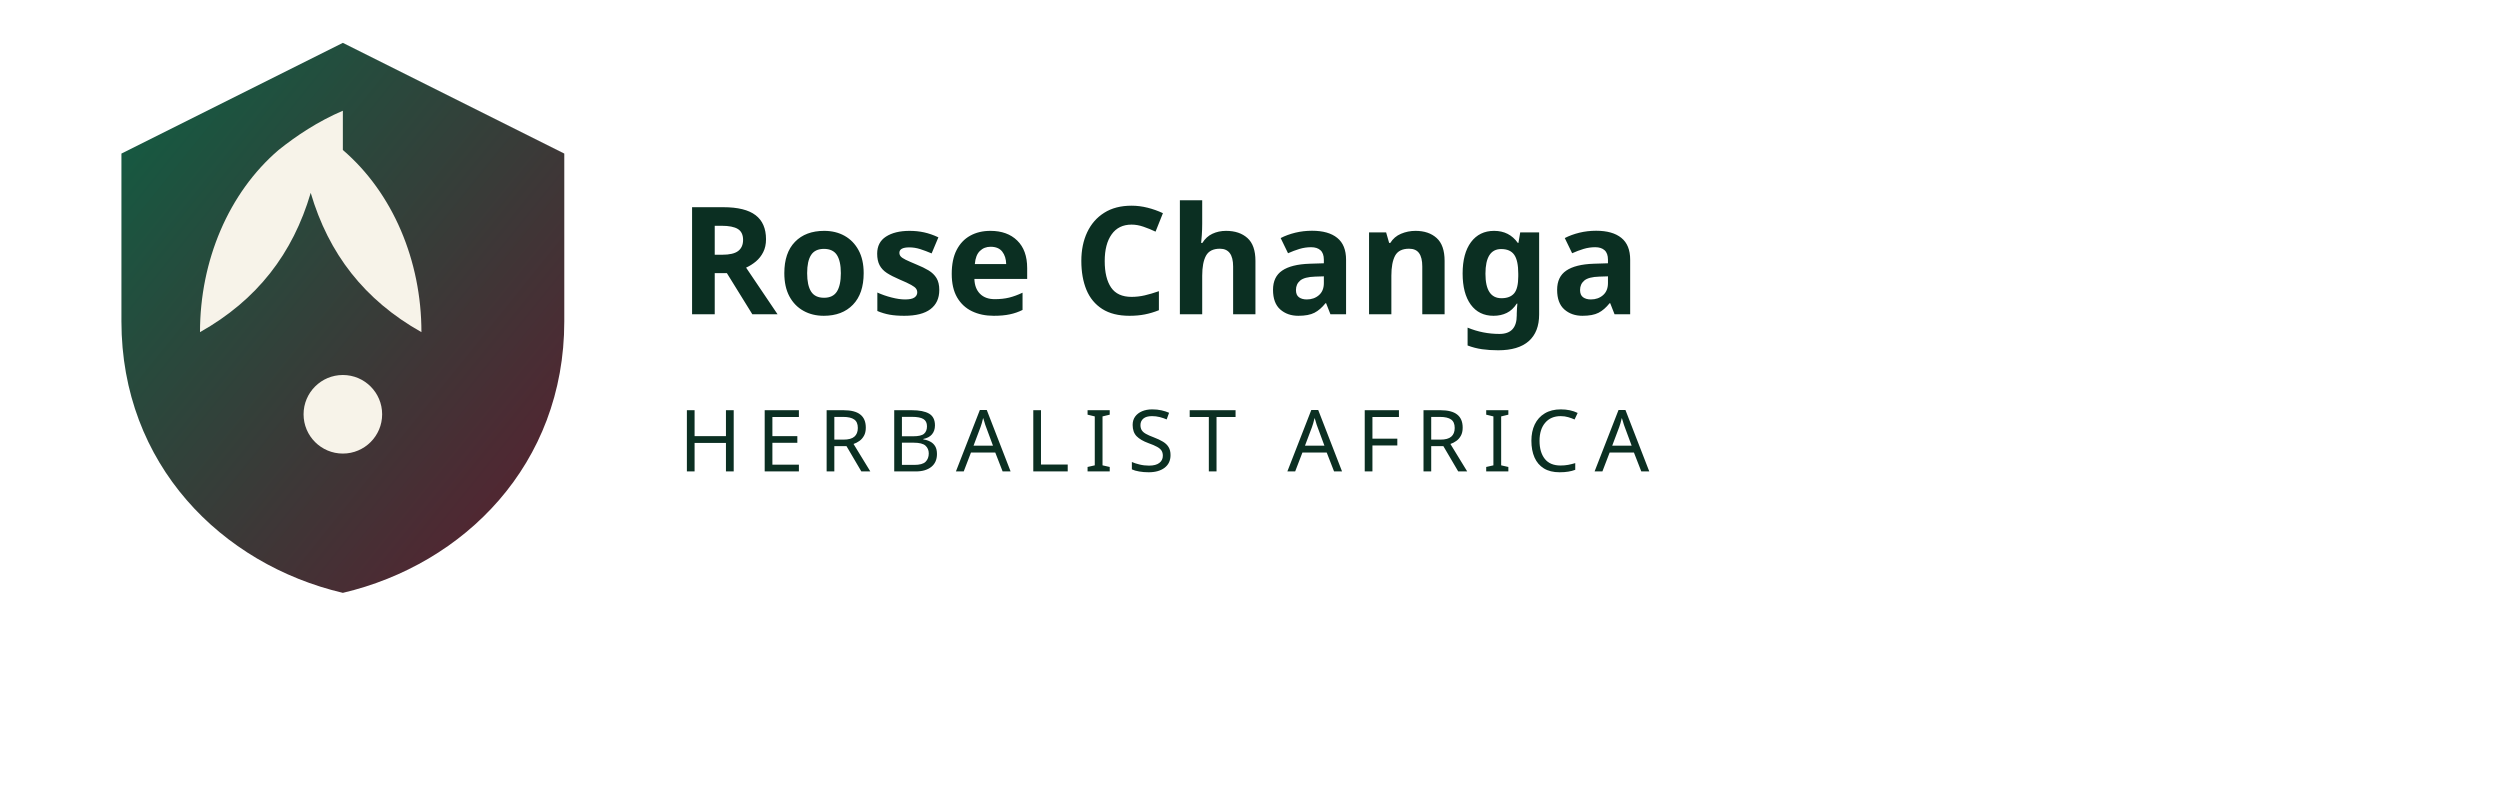
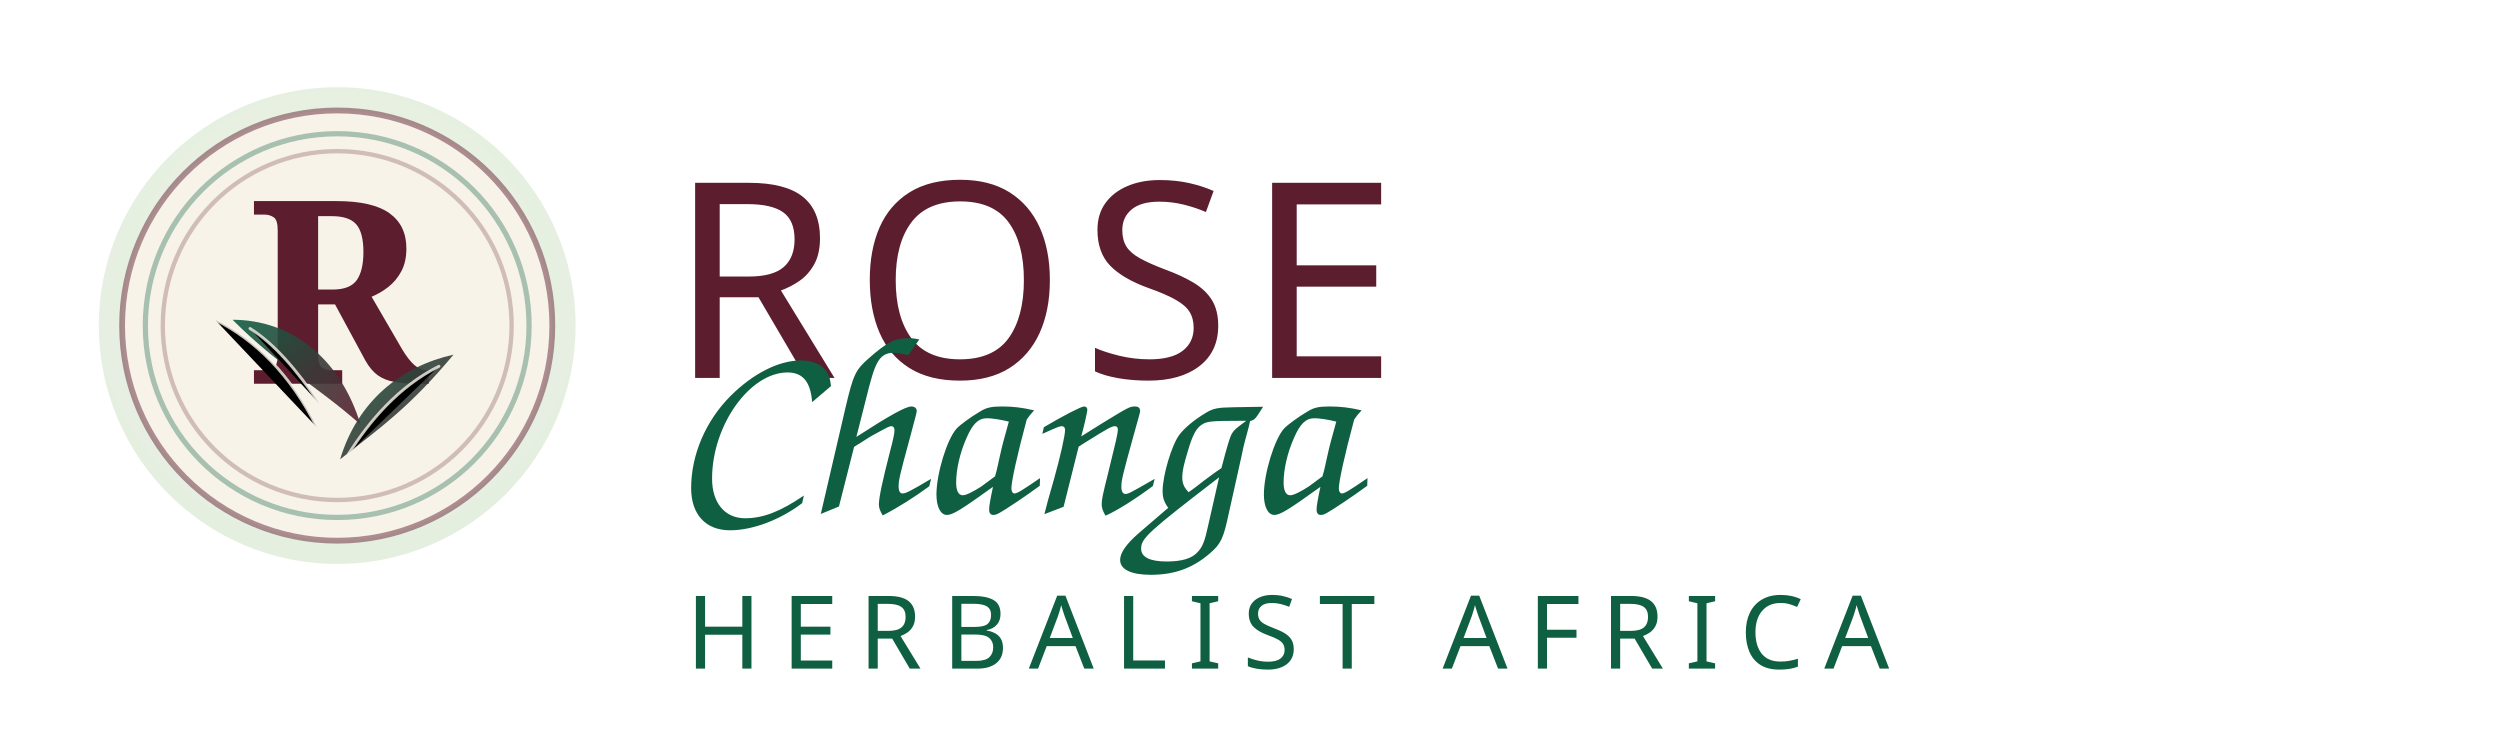
- <svg xmlns="http://www.w3.org/2000/svg" viewBox="0 0 700 220" role="img" aria-label="Rose Changa Herbalist Africa logo">
+ <svg xmlns="http://www.w3.org/2000/svg" viewBox="0 0 860 260" role="img" aria-label="Rose Changa Herbalist Africa logo">
  <defs>
-     <linearGradient id="g" x1="0" y1="0" x2="1" y2="1">
+     <radialGradient id="logoGlow" cx="50%" cy="45%" r="65%">
+       <stop offset="0%" stop-color="#8cbf54" />
+       <stop offset="100%" stop-color="#4f8f36" />
+     </radialGradient>
+     <linearGradient id="logoLeaf" x1="0" y1="0" x2="1" y2="1">
      <stop offset="0%" stop-color="#0f5f43" />
      <stop offset="100%" stop-color="#5c1d2f" />
    </linearGradient>
  </defs>
-   <g>
-     <path d="M96 12l62 31v47c0 40-28 68-62 76-34-8-62-36-62-76V43l62-31z" fill="url(#g)" />
-     <path d="M96 42c14 12 22 31 22 51-16-9-26-22-31-39-5 17-15 30-31 39 0-20 8-39 22-51 5-4 11-8 18-11z" fill="#f7f3e9" />
-     <circle cx="96" cy="116" r="11" fill="#f7f3e9" />
+   <g transform="translate(24 20)">
+     <circle cx="92" cy="92" r="82" fill="url(#logoGlow)" opacity="0.16" />
+     <circle cx="92" cy="92" r="74" fill="#f7f3e9" stroke="#5c1d2f" stroke-opacity="0.48" stroke-width="2" />
+     <circle cx="92" cy="92" r="66" fill="none" stroke="#0f5f43" stroke-opacity="0.34" stroke-width="1.8" />
+     <circle cx="92" cy="92" r="60" fill="none" stroke="#5c1d2f" stroke-opacity="0.25" stroke-width="1.5" />
+     <text x="92" y="112" text-anchor="middle" font-family="Georgia, serif" font-size="88" fill="#5c1d2f" font-weight="700">R</text>
+     <path d="M56 90c20 0 37 13 44 36-16-14-28-20-44-36Z" fill="url(#logoLeaf)" opacity="0.9" />
+     <path d="M50 90c14 7 26 19 35 37M62 93c8 5 16 14 24 26" stroke="#f7f3e9" stroke-opacity="0.8" stroke-linecap="round" />
+     <path d="M132 102c-18 4-33 16-39 36 14-11 24-18 39-36Z" fill="url(#logoLeaf)" opacity="0.9" />
+     <path d="M127 106c-14 7-24 19-31 30" stroke="#f7f3e9" stroke-opacity="0.8" stroke-linecap="round" />
  </g>
-   <g fill="#0b2f22" font-family="Segoe UI, Trebuchet MS, sans-serif">
-     <text x="190" y="88" font-size="42" font-weight="700">Rose Changa</text>
-     <text x="190" y="132" font-size="24" letter-spacing="4">HERBALIST AFRICA</text>
+   <g transform="translate(230 44)">
+     <text x="0" y="86" font-family="'Arial Black', 'Trebuchet MS', sans-serif" font-size="94" letter-spacing="5" fill="#5c1d2f">ROSE</text>
+     <text x="0" y="132" font-family="'Brush Script MT', 'Segoe Script', 'Lucida Handwriting', cursive" font-size="88" font-style="italic" fill="#0f5f43">Changa</text>
+     <text x="6" y="186" font-family="'Trebuchet MS', 'Segoe UI', sans-serif" font-size="35" letter-spacing="7" fill="#0f5f43">HERBALIST AFRICA</text>
  </g>
</svg>
